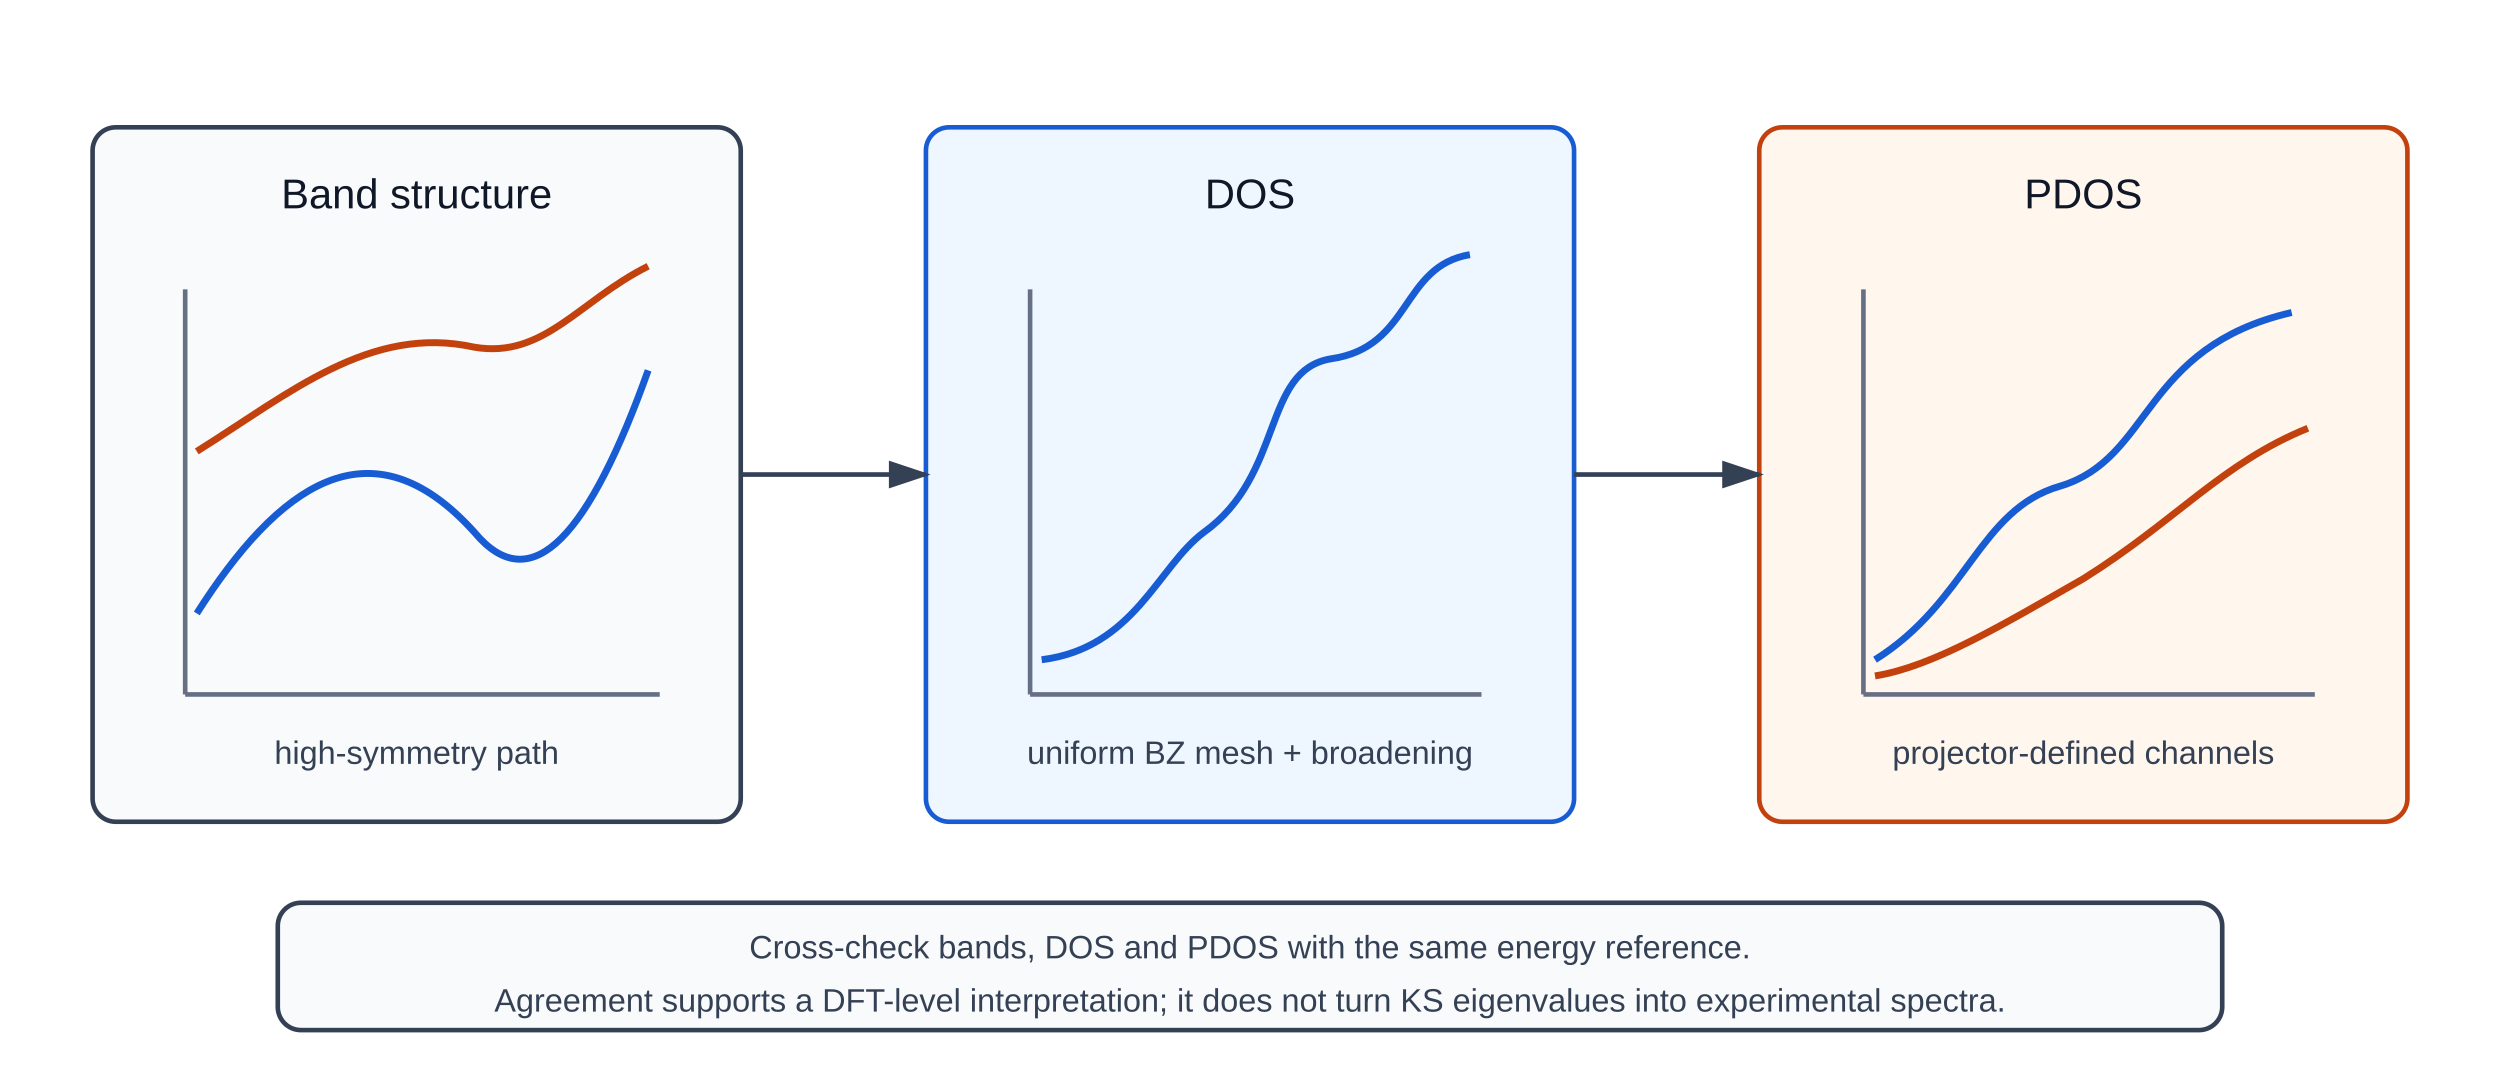
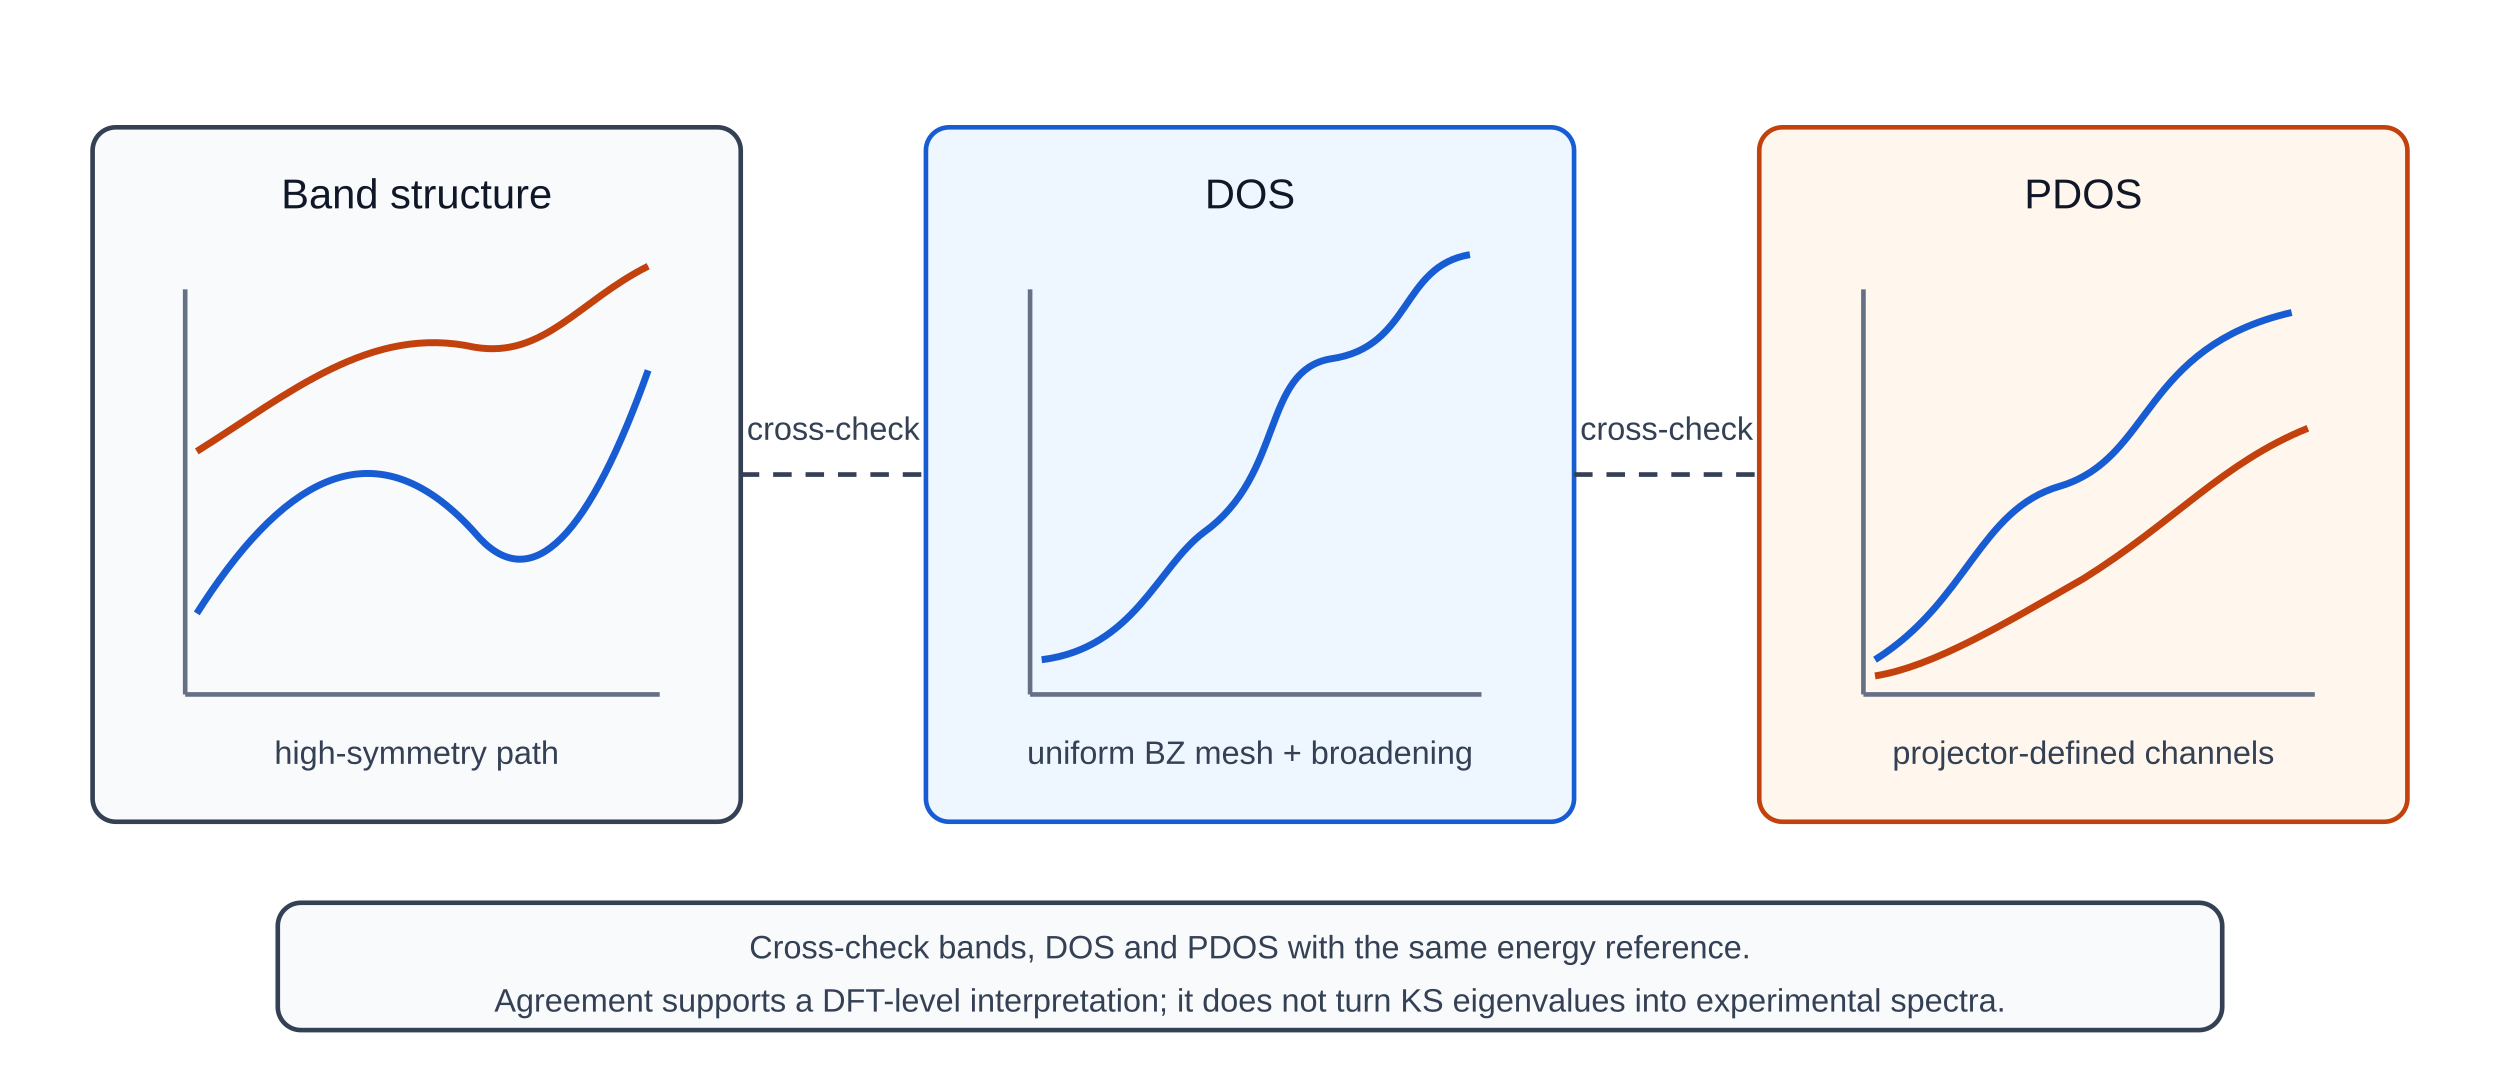
<svg xmlns="http://www.w3.org/2000/svg" width="1080" height="470" viewBox="0 0 1080 470" role="img" aria-labelledby="title desc">
  <defs>
-     <marker id="arrow" markerWidth="10" markerHeight="10" refX="8" refY="3" orient="auto" markerUnits="strokeWidth">
-       <path d="M0,0 L0,6 L9,3 z" fill="#344054" />
-     </marker>
    <style>
      .box { fill: #f8fafc; stroke: #344054; stroke-width: 2; rx: 10; }
      .accent { fill: #eef6ff; stroke: #175cd3; stroke-width: 2; rx: 10; }
      .warn { fill: #fff7ed; stroke: #c2410c; stroke-width: 2; rx: 10; }
      .text { font-family: Arial, sans-serif; font-size: 18px; fill: #101828; }
      .small { font-family: Arial, sans-serif; font-size: 14px; fill: #344054; }
-       .arrow { stroke: #344054; stroke-width: 2; fill: none; marker-end: url(#arrow); }
+       .cross { stroke: #344054; stroke-width: 2; fill: none; stroke-dasharray: 8 6; }
      .axis { stroke: #667085; stroke-width: 2; }
      .line1 { stroke: #175cd3; stroke-width: 3; fill: none; }
      .line2 { stroke: #c2410c; stroke-width: 3; fill: none; }
    </style>
  </defs>
  <rect x="40" y="55" width="280" height="300" class="box" />
  <text x="180" y="90" text-anchor="middle" class="text">Band structure</text>
  <line x1="80" y1="300" x2="285" y2="300" class="axis" />
  <line x1="80" y1="300" x2="80" y2="125" class="axis" />
  <path d="M85,265 C120,210 160,180 205,230 C230,260 255,230 280,160" class="line1" />
  <path d="M85,195 C125,170 160,140 205,150 C235,155 250,130 280,115" class="line2" />
  <text x="180" y="330" text-anchor="middle" class="small">high-symmetry path</text>
  <rect x="400" y="55" width="280" height="300" class="accent" />
  <text x="540" y="90" text-anchor="middle" class="text">DOS</text>
  <line x1="445" y1="300" x2="640" y2="300" class="axis" />
  <line x1="445" y1="300" x2="445" y2="125" class="axis" />
  <path d="M450,285 C490,280 500,245 520,230 C555,205 545,160 575,155 C610,150 605,115 635,110" class="line1" />
  <text x="540" y="330" text-anchor="middle" class="small">uniform BZ mesh + broadening</text>
  <rect x="760" y="55" width="280" height="300" class="warn" />
  <text x="900" y="90" text-anchor="middle" class="text">PDOS</text>
  <line x1="805" y1="300" x2="1000" y2="300" class="axis" />
  <line x1="805" y1="300" x2="805" y2="125" class="axis" />
  <path d="M810,285 C850,260 855,220 890,210 C930,198 925,150 990,135" class="line1" />
  <path d="M810,292 C835,288 865,270 900,250 C940,225 960,200 997,185" class="line2" />
  <text x="900" y="330" text-anchor="middle" class="small">projector-defined channels</text>
-   <path d="M320,205 C350,205 370,205 400,205" class="arrow" />
-   <path d="M680,205 C710,205 730,205 760,205" class="arrow" />
+   <path d="M320,205 C350,205 370,205 400,205" class="cross" />
+   <path d="M680,205 C710,205 730,205 760,205" class="cross" />
+   <text x="360" y="190" text-anchor="middle" class="small">cross-check</text>
+   <text x="720" y="190" text-anchor="middle" class="small">cross-check</text>
  <rect x="120" y="390" width="840" height="55" class="box" />
  <text x="540" y="414" text-anchor="middle" class="small">Cross-check bands, DOS and PDOS with the same energy reference.</text>
  <text x="540" y="437" text-anchor="middle" class="small">Agreement supports a DFT-level interpretation; it does not turn KS eigenvalues into experimental spectra.</text>
</svg>
